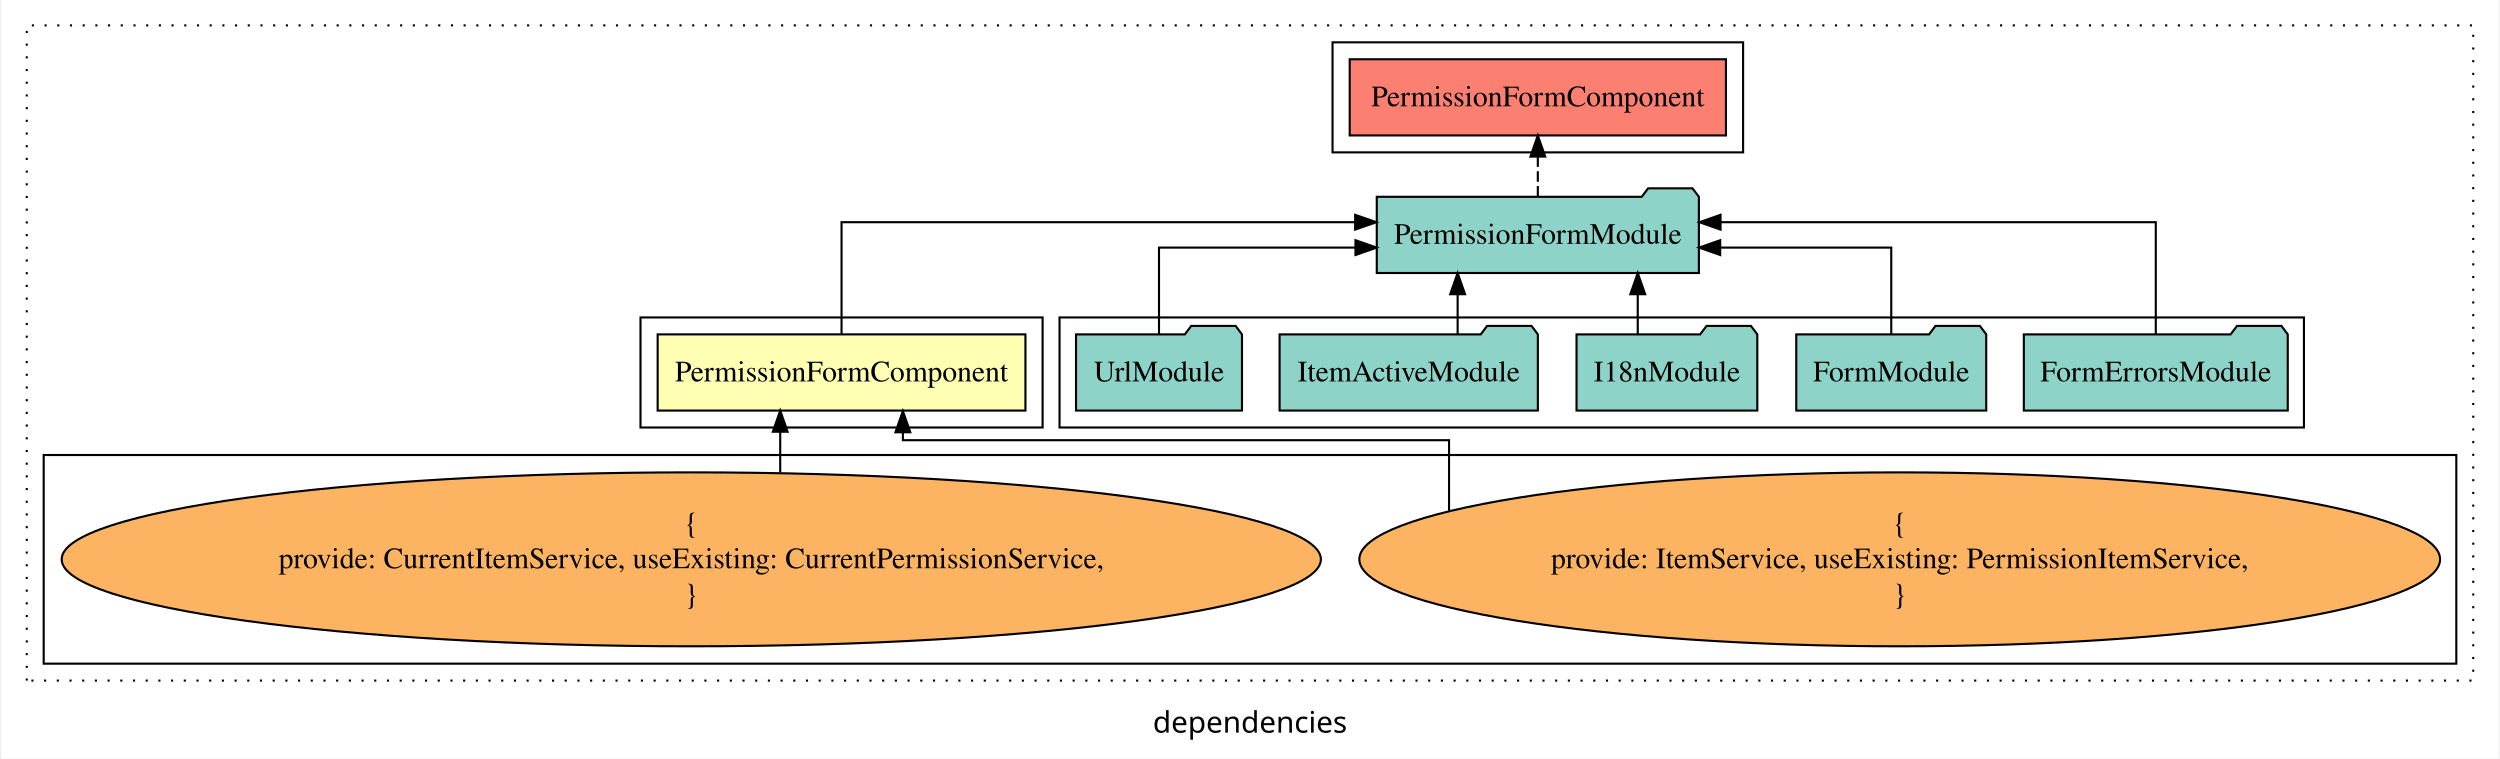
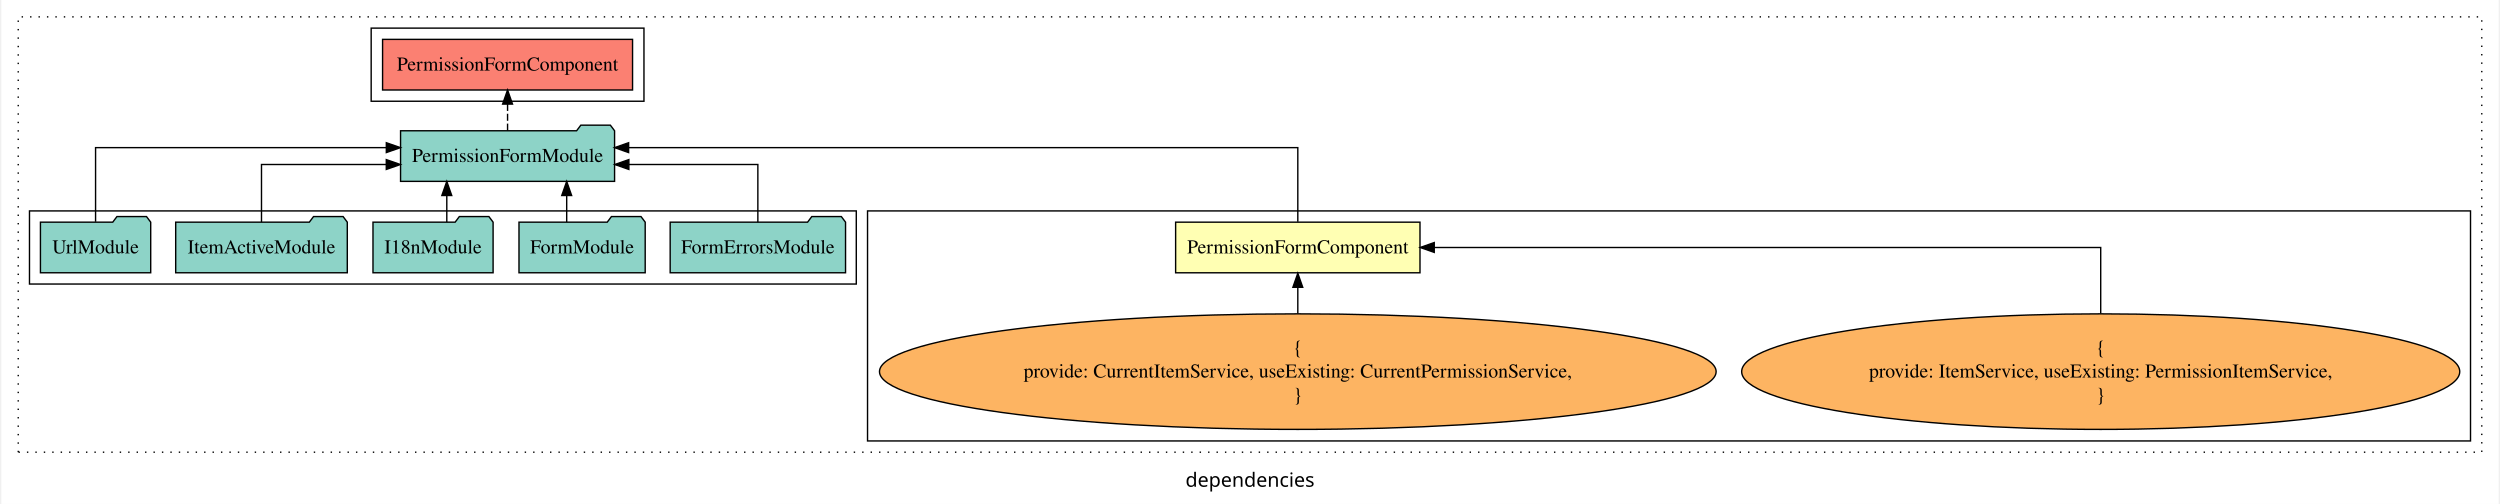
- <svg xmlns="http://www.w3.org/2000/svg" width="1180pt" height="358pt" viewBox="0.00 0.00 1180.00 358.39">
+ <svg xmlns="http://www.w3.org/2000/svg" width="1776pt" height="358pt" viewBox="0.00 0.00 1776.00 358.39">
  <g id="graph0" class="graph" transform="scale(1 1) rotate(0) translate(4 354.39)">
-     <polygon fill="white" stroke="transparent" points="-4,4 -4,-354.39 1176,-354.39 1176,4 -4,4" />
-     <text text-anchor="middle" x="586" y="-8.2" font-family="sans-serif" font-size="14.00">dependencies</text>
+     <polygon fill="white" stroke="transparent" points="-4,4 -4,-354.39 1772,-354.39 1772,4 -4,4" />
+     <text text-anchor="middle" x="884" y="-8.2" font-family="sans-serif" font-size="14.00">dependencies</text>
    <g id="clust1" class="cluster">
-       <polygon fill="none" stroke="black" stroke-dasharray="1,5" points="8,-32.8 8,-342.39 1164,-342.39 1164,-32.8 8,-32.8" />
+       <polygon fill="none" stroke="black" stroke-dasharray="1,5" points="8,-32.8 8,-342.39 1760,-342.39 1760,-32.8 8,-32.8" />
+     </g>
+     <g id="clust3" class="cluster">
+       <polygon fill="none" stroke="black" points="612,-40.8 612,-204.39 1752,-204.39 1752,-40.8 612,-40.8" />
    </g>
    <g id="clust4" class="cluster">
-       <polygon fill="none" stroke="black" points="496,-152.39 496,-204.39 1084,-204.39 1084,-152.39 496,-152.39" />
-     </g>
-     <g id="clust2" class="cluster">
-       <polygon fill="none" stroke="black" points="298,-152.39 298,-204.39 488,-204.39 488,-152.39 298,-152.39" />
+       <polygon fill="none" stroke="black" points="16,-152.39 16,-204.39 604,-204.39 604,-152.39 16,-152.39" />
    </g>
    <g id="clust5" class="cluster">
-       <polygon fill="none" stroke="black" points="625,-282.39 625,-334.39 819,-334.39 819,-282.39 625,-282.39" />
-     </g>
-     <g id="clust3" class="cluster">
-       <polygon fill="none" stroke="black" points="16,-40.8 16,-139.39 1156,-139.39 1156,-40.8 16,-40.8" />
+       <polygon fill="none" stroke="black" points="259,-282.39 259,-334.39 453,-334.39 453,-282.39 259,-282.39" />
    </g>
    <g id="node1" class="node">
-       <polygon fill="#ffffb3" stroke="black" points="479.89,-196.39 306.11,-196.39 306.11,-160.39 479.89,-160.39 479.89,-196.39" />
-       <text text-anchor="middle" x="393" y="-174.19" font-family="Times,serif" font-size="14.00">PermissionFormComponent</text>
+       <polygon fill="#ffffb3" stroke="black" points="1004.89,-196.39 831.11,-196.39 831.11,-160.39 1004.89,-160.39 1004.89,-196.39" />
+       <text text-anchor="middle" x="918" y="-174.19" font-family="Times,serif" font-size="14.00">PermissionFormComponent</text>
    </g>
    <g id="node2" class="node">
-       <polygon fill="#8dd3c7" stroke="black" points="798.1,-261.39 795.1,-265.39 774.1,-265.39 771.1,-261.39 645.9,-261.39 645.9,-225.39 798.1,-225.39 798.1,-261.39" />
-       <text text-anchor="middle" x="722" y="-239.19" font-family="Times,serif" font-size="14.00">PermissionFormModule</text>
+       <polygon fill="#8dd3c7" stroke="black" points="432.1,-261.39 429.1,-265.39 408.1,-265.39 405.1,-261.39 279.9,-261.39 279.9,-225.39 432.1,-225.39 432.1,-261.39" />
+       <text text-anchor="middle" x="356" y="-239.19" font-family="Times,serif" font-size="14.00">PermissionFormModule</text>
    </g>
    <g id="edge1" class="edge">
-       <path fill="none" stroke="black" d="M393,-196.67C393,-217.71 393,-249.39 393,-249.39 393,-249.39 635.69,-249.39 635.69,-249.39" />
-       <polygon fill="black" stroke="black" points="635.69,-252.89 645.69,-249.39 635.69,-245.89 635.69,-252.89" />
+       <path fill="none" stroke="black" d="M918,-196.67C918,-217.71 918,-249.39 918,-249.39 918,-249.39 442.09,-249.39 442.09,-249.39" />
+       <polygon fill="black" stroke="black" points="442.09,-245.89 432.09,-249.39 442.09,-252.89 442.09,-245.89" />
    </g>
    <g id="node10" class="node">
-       <polygon fill="#fb8072" stroke="black" points="810.89,-326.39 633.11,-326.39 633.11,-290.39 810.89,-290.39 810.89,-326.39" />
-       <text text-anchor="middle" x="722" y="-304.19" font-family="Times,serif" font-size="14.00">PermissionFormComponent </text>
+       <polygon fill="#fb8072" stroke="black" points="444.89,-326.39 267.11,-326.39 267.11,-290.39 444.89,-290.39 444.89,-326.39" />
+       <text text-anchor="middle" x="356" y="-304.19" font-family="Times,serif" font-size="14.00">PermissionFormComponent </text>
    </g>
    <g id="edge9" class="edge">
-       <path fill="none" stroke="black" stroke-dasharray="5,2" d="M722,-261.5C722,-261.5 722,-280.38 722,-280.38" />
-       <polygon fill="black" stroke="black" points="718.5,-280.38 722,-290.38 725.5,-280.38 718.5,-280.38" />
+       <path fill="none" stroke="black" stroke-dasharray="5,2" d="M356,-261.5C356,-261.5 356,-280.38 356,-280.38" />
+       <polygon fill="black" stroke="black" points="352.5,-280.38 356,-290.38 359.5,-280.38 352.5,-280.38" />
    </g>
    <g id="node3" class="node">
-       <ellipse fill="#fdb462" stroke="black" cx="893" cy="-90.1" rx="255.34" ry="41.09" />
-       <text text-anchor="middle" x="893" y="-102.7" font-family="Times,serif" font-size="14.00">{</text>
-       <text text-anchor="middle" x="893" y="-85.9" font-family="Times,serif" font-size="14.00">    provide: ItemService, useExisting: PermissionItemService,</text>
-       <text text-anchor="middle" x="893" y="-69.1" font-family="Times,serif" font-size="14.00">}</text>
+       <ellipse fill="#fdb462" stroke="black" cx="1489" cy="-90.1" rx="255.34" ry="41.09" />
+       <text text-anchor="middle" x="1489" y="-102.7" font-family="Times,serif" font-size="14.00">{</text>
+       <text text-anchor="middle" x="1489" y="-85.9" font-family="Times,serif" font-size="14.00">    provide: ItemService, useExisting: PermissionItemService,</text>
+       <text text-anchor="middle" x="1489" y="-69.1" font-family="Times,serif" font-size="14.00">}</text>
    </g>
    <g id="edge2" class="edge">
-       <path fill="none" stroke="black" d="M680.05,-112.99C680.05,-128.58 680.05,-146.39 680.05,-146.39 680.05,-146.39 421.98,-146.39 421.98,-146.39 421.98,-146.39 421.98,-150.15 421.98,-150.15" />
-       <polygon fill="black" stroke="black" points="418.48,-150.15 421.98,-160.15 425.48,-150.15 418.48,-150.15" />
+       <path fill="none" stroke="black" d="M1489,-131.4C1489,-154.38 1489,-178.39 1489,-178.39 1489,-178.39 1015.03,-178.39 1015.03,-178.39" />
+       <polygon fill="black" stroke="black" points="1015.03,-174.89 1005.03,-178.39 1015.03,-181.89 1015.03,-174.89" />
    </g>
    <g id="node4" class="node">
-       <ellipse fill="#fdb462" stroke="black" cx="322" cy="-90.1" rx="297.5" ry="41.09" />
-       <text text-anchor="middle" x="322" y="-102.7" font-family="Times,serif" font-size="14.00">{</text>
-       <text text-anchor="middle" x="322" y="-85.9" font-family="Times,serif" font-size="14.00">    provide: CurrentItemService, useExisting: CurrentPermissionService,</text>
-       <text text-anchor="middle" x="322" y="-69.1" font-family="Times,serif" font-size="14.00">}</text>
+       <ellipse fill="#fdb462" stroke="black" cx="918" cy="-90.1" rx="297.5" ry="41.09" />
+       <text text-anchor="middle" x="918" y="-102.7" font-family="Times,serif" font-size="14.00">{</text>
+       <text text-anchor="middle" x="918" y="-85.9" font-family="Times,serif" font-size="14.00">    provide: CurrentItemService, useExisting: CurrentPermissionService,</text>
+       <text text-anchor="middle" x="918" y="-69.1" font-family="Times,serif" font-size="14.00">}</text>
    </g>
    <g id="edge3" class="edge">
-       <path fill="none" stroke="black" d="M364.02,-131.14C364.02,-131.14 364.02,-150.38 364.02,-150.38" />
-       <polygon fill="black" stroke="black" points="360.52,-150.38 364.02,-160.38 367.52,-150.38 360.52,-150.38" />
+       <path fill="none" stroke="black" d="M918,-131.4C918,-131.4 918,-150.06 918,-150.06" />
+       <polygon fill="black" stroke="black" points="914.5,-150.06 918,-160.06 921.5,-150.06 914.5,-150.06" />
    </g>
    <g id="node5" class="node">
-       <polygon fill="#8dd3c7" stroke="black" points="1076.36,-196.39 1073.36,-200.39 1052.36,-200.39 1049.36,-196.39 951.64,-196.39 951.64,-160.39 1076.36,-160.39 1076.36,-196.39" />
-       <text text-anchor="middle" x="1014" y="-174.19" font-family="Times,serif" font-size="14.00">FormErrorsModule</text>
+       <polygon fill="#8dd3c7" stroke="black" points="596.36,-196.39 593.36,-200.39 572.36,-200.39 569.36,-196.39 471.64,-196.39 471.64,-160.39 596.36,-160.39 596.36,-196.39" />
+       <text text-anchor="middle" x="534" y="-174.19" font-family="Times,serif" font-size="14.00">FormErrorsModule</text>
    </g>
    <g id="edge4" class="edge">
-       <path fill="none" stroke="black" d="M1014,-196.67C1014,-217.71 1014,-249.39 1014,-249.39 1014,-249.39 808.34,-249.39 808.34,-249.39" />
-       <polygon fill="black" stroke="black" points="808.34,-245.89 798.34,-249.39 808.34,-252.89 808.34,-245.89" />
+       <path fill="none" stroke="black" d="M534,-196.41C534,-213.76 534,-237.39 534,-237.39 534,-237.39 442.26,-237.39 442.26,-237.39" />
+       <polygon fill="black" stroke="black" points="442.26,-233.89 432.26,-237.39 442.26,-240.89 442.26,-233.89" />
    </g>
    <g id="node6" class="node">
-       <polygon fill="#8dd3c7" stroke="black" points="933.88,-196.39 930.88,-200.39 909.88,-200.39 906.88,-196.39 844.12,-196.39 844.12,-160.39 933.88,-160.39 933.88,-196.39" />
-       <text text-anchor="middle" x="889" y="-174.19" font-family="Times,serif" font-size="14.00">FormModule</text>
+       <polygon fill="#8dd3c7" stroke="black" points="453.88,-196.39 450.88,-200.39 429.88,-200.39 426.88,-196.39 364.12,-196.39 364.12,-160.39 453.88,-160.39 453.88,-196.39" />
+       <text text-anchor="middle" x="409" y="-174.19" font-family="Times,serif" font-size="14.00">FormModule</text>
    </g>
    <g id="edge5" class="edge">
-       <path fill="none" stroke="black" d="M889,-196.41C889,-213.76 889,-237.39 889,-237.39 889,-237.39 808.17,-237.39 808.17,-237.39" />
-       <polygon fill="black" stroke="black" points="808.17,-233.89 798.17,-237.39 808.17,-240.89 808.17,-233.89" />
+       <path fill="none" stroke="black" d="M398.05,-196.5C398.05,-196.5 398.05,-215.38 398.05,-215.38" />
+       <polygon fill="black" stroke="black" points="394.55,-215.38 398.05,-225.38 401.55,-215.38 394.55,-215.38" />
    </g>
    <g id="node7" class="node">
-       <polygon fill="#8dd3c7" stroke="black" points="825.71,-196.39 822.71,-200.39 801.71,-200.39 798.71,-196.39 740.29,-196.39 740.29,-160.39 825.71,-160.39 825.71,-196.39" />
-       <text text-anchor="middle" x="783" y="-174.19" font-family="Times,serif" font-size="14.00">I18nModule</text>
+       <polygon fill="#8dd3c7" stroke="black" points="345.71,-196.39 342.71,-200.39 321.71,-200.39 318.71,-196.39 260.29,-196.39 260.29,-160.39 345.71,-160.39 345.71,-196.39" />
+       <text text-anchor="middle" x="303" y="-174.19" font-family="Times,serif" font-size="14.00">I18nModule</text>
    </g>
    <g id="edge6" class="edge">
-       <path fill="none" stroke="black" d="M769.22,-196.5C769.22,-196.5 769.22,-215.38 769.22,-215.38" />
-       <polygon fill="black" stroke="black" points="765.72,-215.38 769.22,-225.38 772.72,-215.38 765.72,-215.38" />
+       <path fill="none" stroke="black" d="M312.78,-196.5C312.78,-196.5 312.78,-215.38 312.78,-215.38" />
+       <polygon fill="black" stroke="black" points="309.28,-215.38 312.78,-225.38 316.28,-215.38 309.28,-215.38" />
    </g>
    <g id="node8" class="node">
-       <polygon fill="#8dd3c7" stroke="black" points="722.02,-196.39 719.02,-200.39 698.02,-200.39 695.02,-196.39 599.98,-196.39 599.98,-160.39 722.02,-160.39 722.02,-196.39" />
-       <text text-anchor="middle" x="661" y="-174.19" font-family="Times,serif" font-size="14.00">ItemActiveModule</text>
+       <polygon fill="#8dd3c7" stroke="black" points="242.02,-196.39 239.02,-200.39 218.02,-200.39 215.02,-196.39 119.98,-196.39 119.98,-160.39 242.02,-160.39 242.02,-196.39" />
+       <text text-anchor="middle" x="181" y="-174.19" font-family="Times,serif" font-size="14.00">ItemActiveModule</text>
    </g>
    <g id="edge7" class="edge">
-       <path fill="none" stroke="black" d="M684.11,-196.5C684.11,-196.5 684.11,-215.38 684.11,-215.38" />
-       <polygon fill="black" stroke="black" points="680.61,-215.38 684.11,-225.38 687.61,-215.38 680.61,-215.38" />
+       <path fill="none" stroke="black" d="M181,-196.41C181,-213.76 181,-237.39 181,-237.39 181,-237.39 269.75,-237.39 269.75,-237.39" />
+       <polygon fill="black" stroke="black" points="269.75,-240.89 279.75,-237.39 269.75,-233.89 269.75,-240.89" />
    </g>
    <g id="node9" class="node">
-       <polygon fill="#8dd3c7" stroke="black" points="582.21,-196.39 579.21,-200.39 558.21,-200.39 555.21,-196.39 503.79,-196.39 503.79,-160.39 582.21,-160.39 582.21,-196.39" />
-       <text text-anchor="middle" x="543" y="-174.19" font-family="Times,serif" font-size="14.00">UrlModule</text>
+       <polygon fill="#8dd3c7" stroke="black" points="102.21,-196.39 99.21,-200.39 78.21,-200.39 75.21,-196.39 23.79,-196.39 23.79,-160.39 102.21,-160.39 102.21,-196.39" />
+       <text text-anchor="middle" x="63" y="-174.19" font-family="Times,serif" font-size="14.00">UrlModule</text>
    </g>
    <g id="edge8" class="edge">
-       <path fill="none" stroke="black" d="M543,-196.41C543,-213.76 543,-237.39 543,-237.39 543,-237.39 635.83,-237.39 635.83,-237.39" />
-       <polygon fill="black" stroke="black" points="635.83,-240.89 645.83,-237.39 635.83,-233.89 635.83,-240.89" />
+       <path fill="none" stroke="black" d="M63,-196.67C63,-217.71 63,-249.39 63,-249.39 63,-249.39 269.78,-249.39 269.78,-249.39" />
+       <polygon fill="black" stroke="black" points="269.78,-252.89 279.78,-249.39 269.78,-245.89 269.78,-252.89" />
    </g>
  </g>
</svg>
